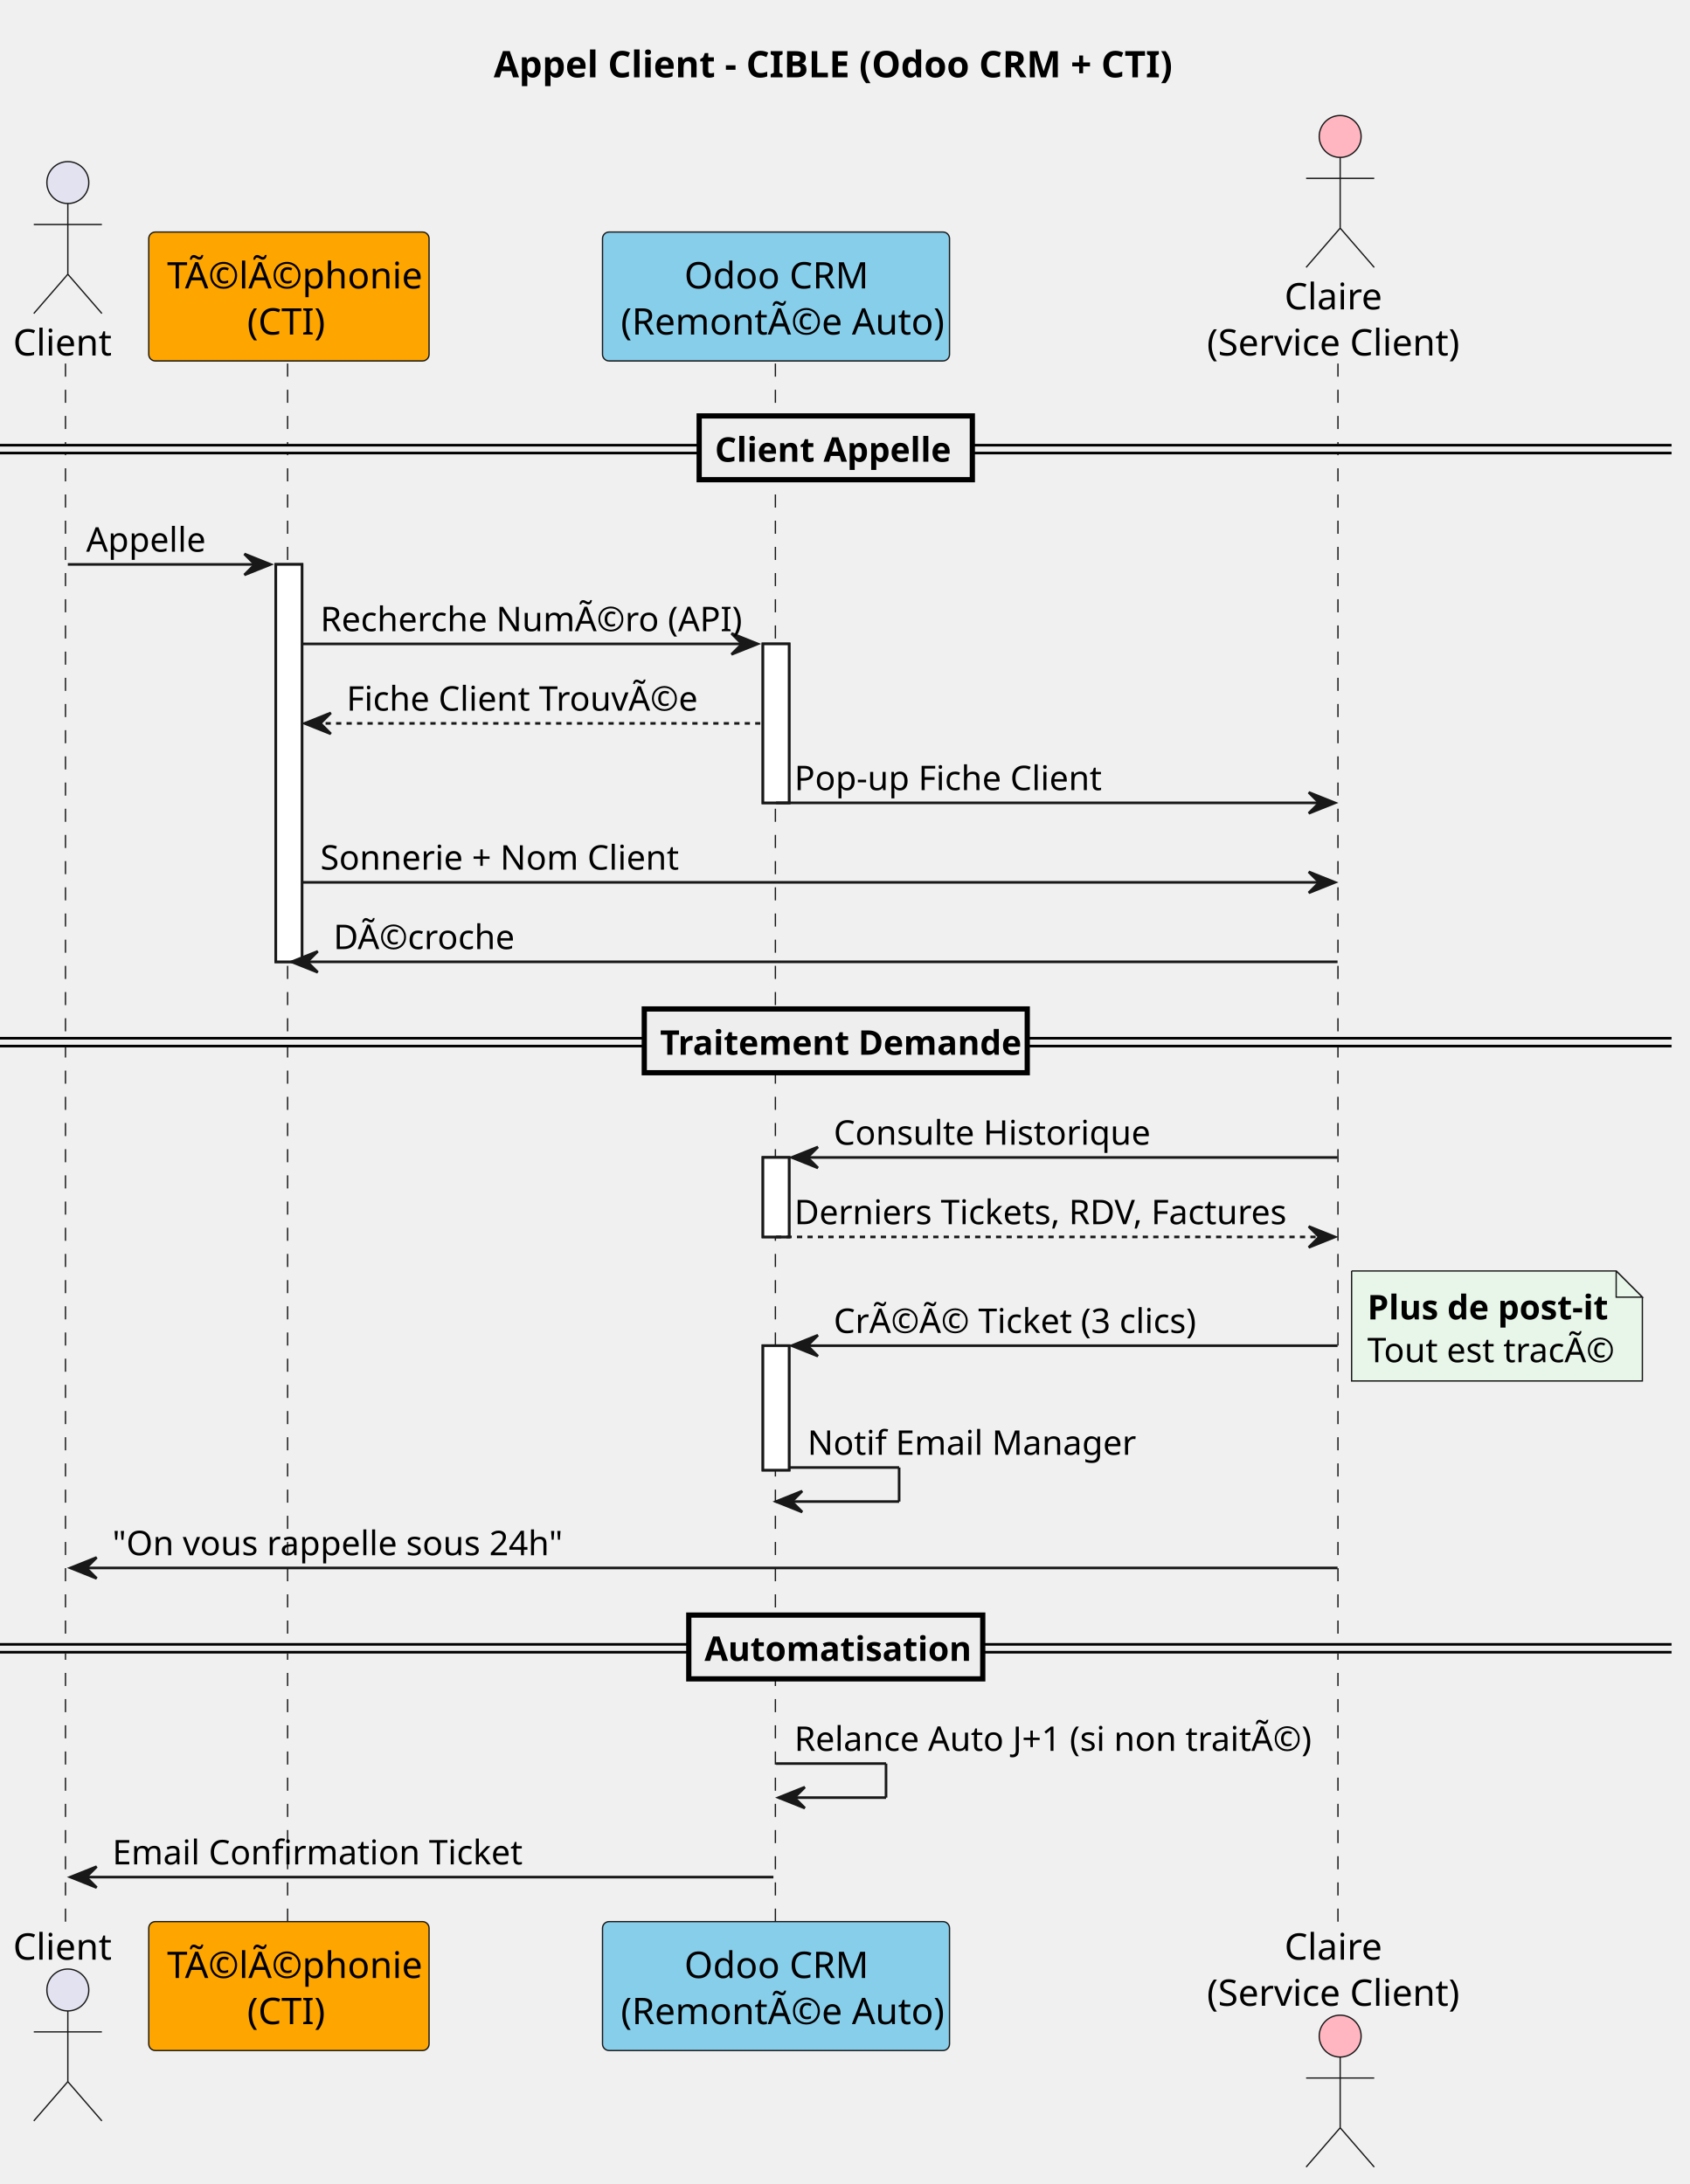
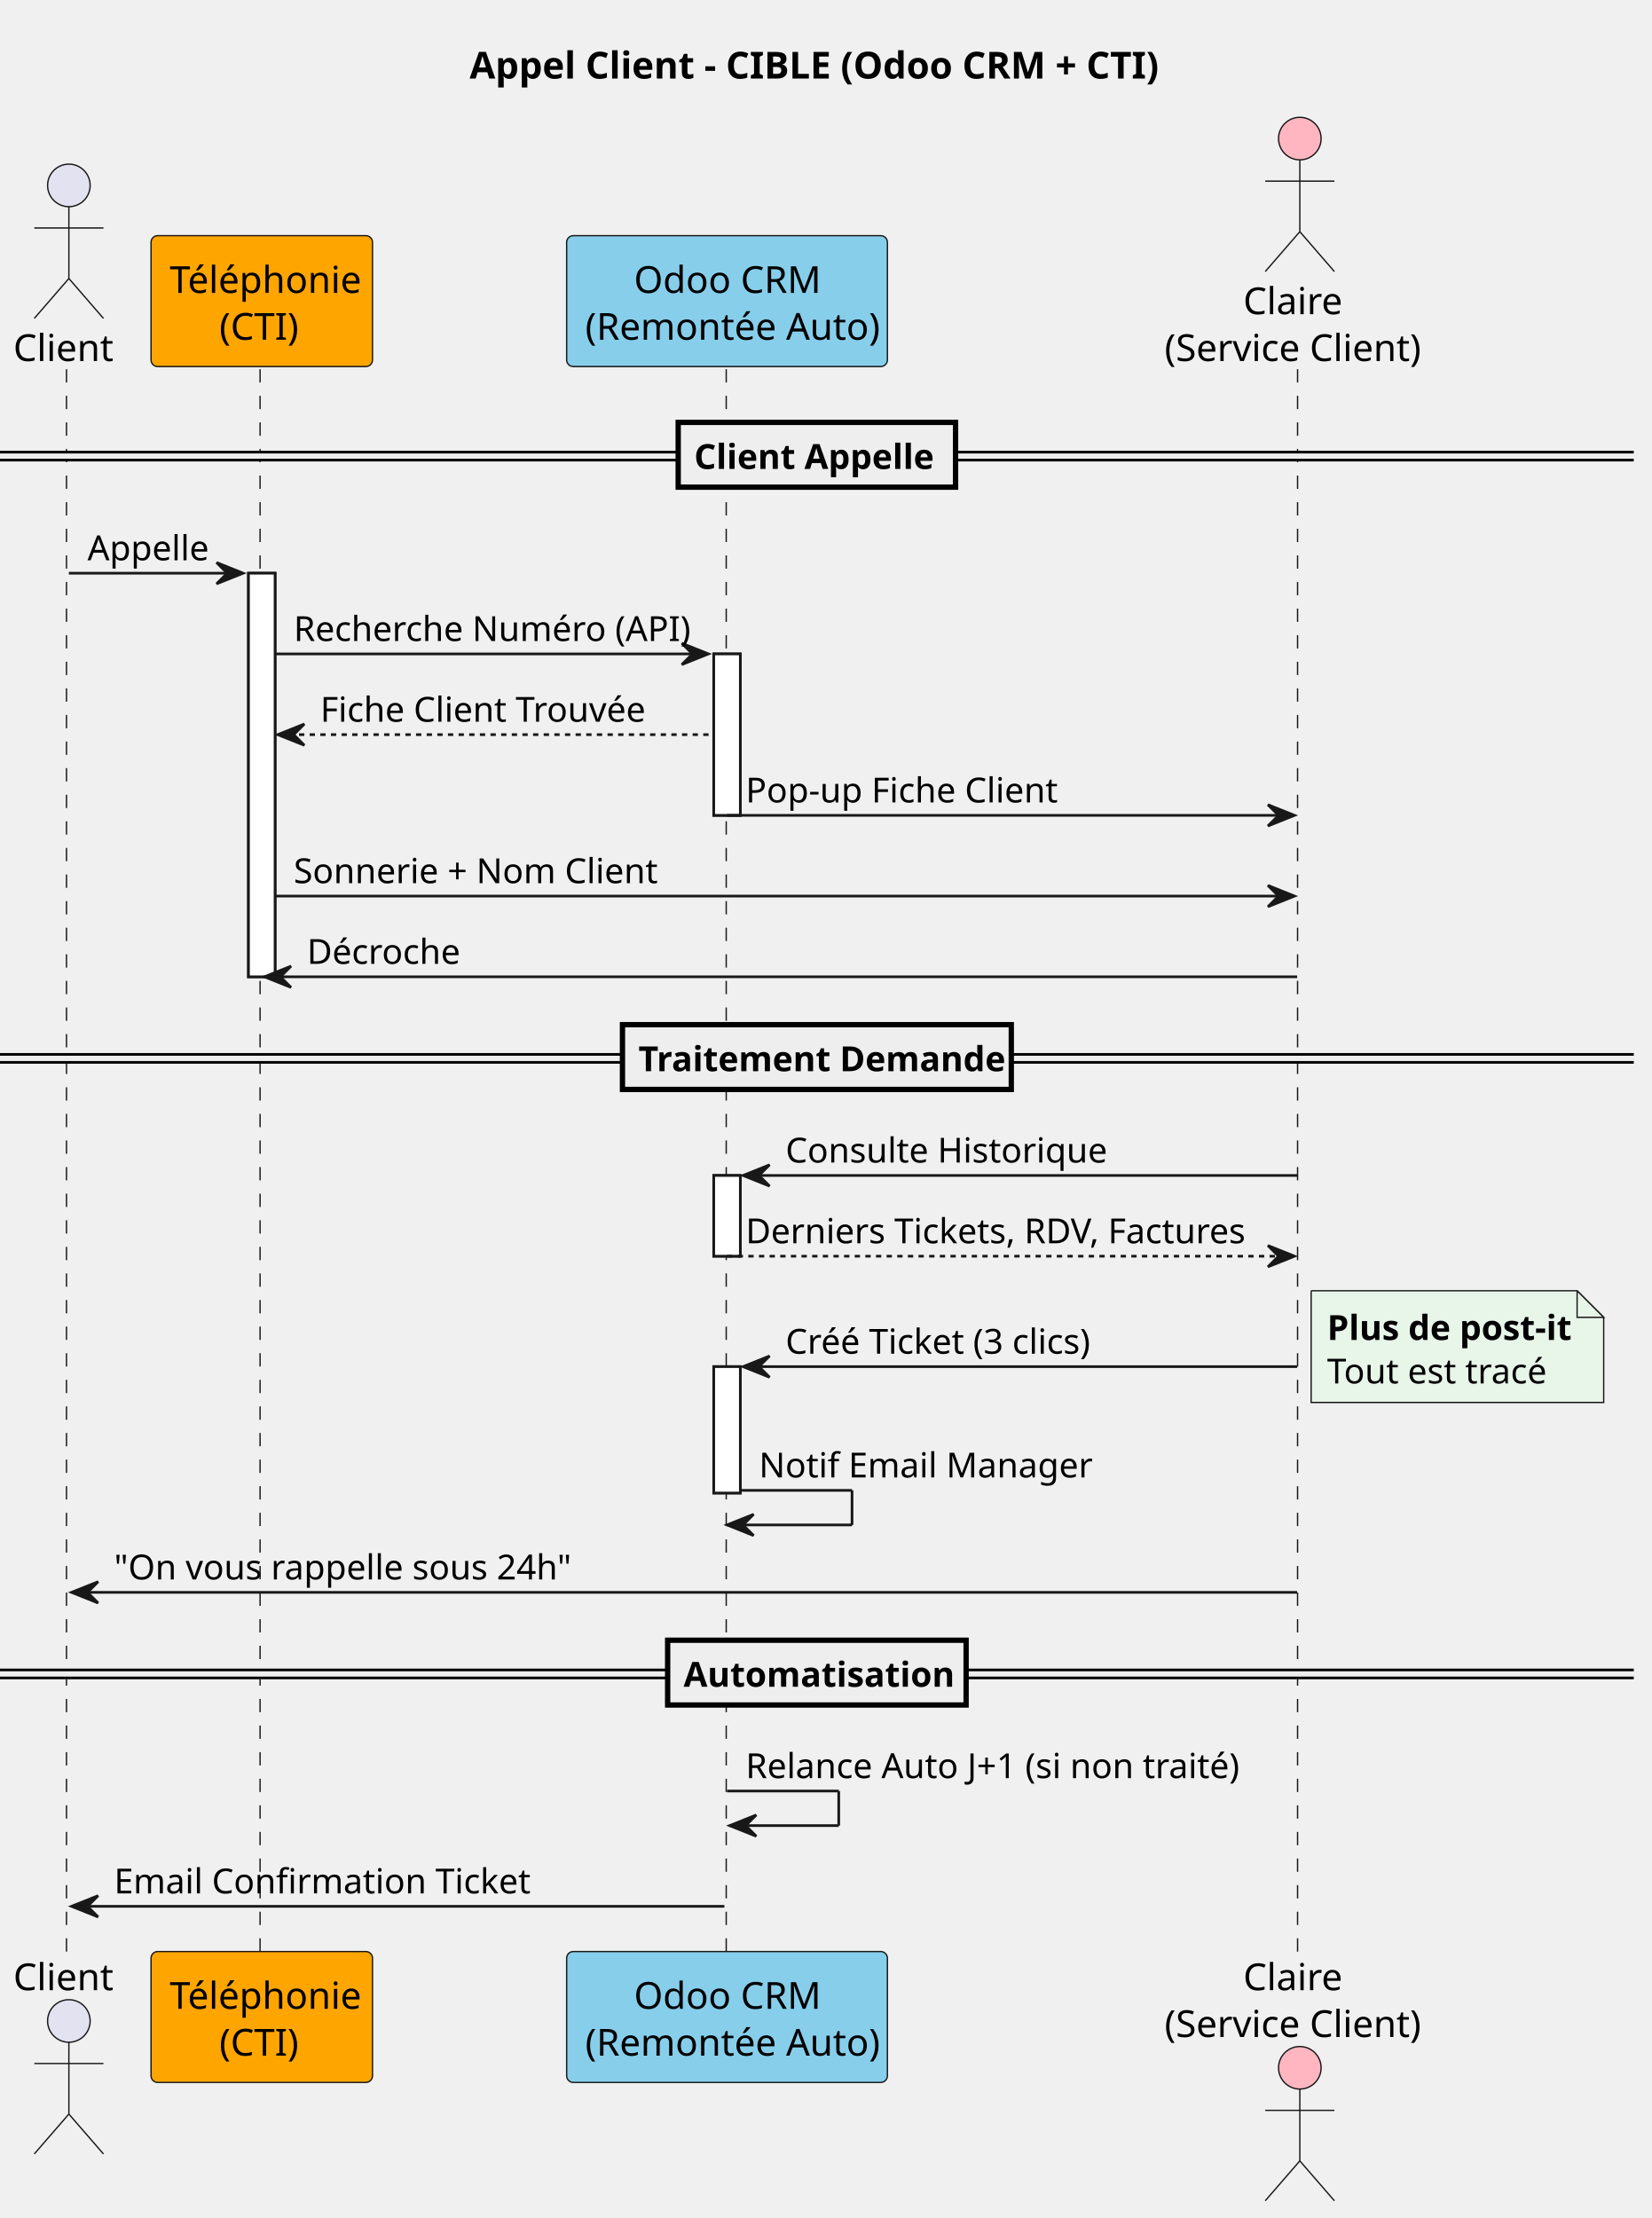
- <svg xmlns="http://www.w3.org/2000/svg" contentStyleType="text/css" height="834px" preserveAspectRatio="none" style="width:645px;height:834px;background:#FFFFFF;" version="1.1" viewBox="0 0 645 834" width="645px" zoomAndPan="magnify">
+ <svg xmlns="http://www.w3.org/2000/svg" contentStyleType="text/css" height="834px" preserveAspectRatio="none" style="width:621px;height:834px;background:#FFFFFF;" version="1.1" viewBox="0 0 621 834" width="621px" zoomAndPan="magnify">
  <defs />
  <g>
-     <text fill="#000000" font-family="sans-serif" font-size="14" font-weight="bold" lengthAdjust="spacing" textLength="260.148" x="188.49" y="29.533">Appel Client - CIBLE (Odoo CRM + CTI)</text>
-     <rect fill="#FFFFFF" height="151.758" style="stroke:#181818;stroke-width:1;" width="10" x="105.298" y="215.531" />
-     <rect fill="#FFFFFF" height="60.703" style="stroke:#181818;stroke-width:1;" width="10" x="291.256" y="245.883" />
-     <rect fill="#FFFFFF" height="30.352" style="stroke:#181818;stroke-width:1;" width="10" x="291.256" y="441.992" />
-     <rect fill="#FFFFFF" height="47.527" style="stroke:#181818;stroke-width:1;" width="10" x="291.256" y="513.871" />
+     <text fill="#000000" font-family="sans-serif" font-size="14" font-weight="bold" lengthAdjust="spacing" textLength="260.148" x="176.577" y="29.533">Appel Client - CIBLE (Odoo CRM + CTI)</text>
+     <rect fill="#FFFFFF" height="151.758" style="stroke:#181818;stroke-width:1;" width="10" x="93.431" y="215.531" />
+     <rect fill="#FFFFFF" height="60.703" style="stroke:#181818;stroke-width:1;" width="10" x="268.37" y="245.883" />
+     <rect fill="#FFFFFF" height="30.352" style="stroke:#181818;stroke-width:1;" width="10" x="268.37" y="441.992" />
+     <rect fill="#FFFFFF" height="47.527" style="stroke:#181818;stroke-width:1;" width="10" x="268.37" y="513.871" />
    <line style="stroke:#181818;stroke-width:0.5;stroke-dasharray:5.0,5.0;" x1="25" x2="25" y1="138.828" y2="734.805" />
-     <line style="stroke:#181818;stroke-width:0.5;stroke-dasharray:5.0,5.0;" x1="109.793" x2="109.793" y1="138.828" y2="734.805" />
-     <line style="stroke:#181818;stroke-width:0.5;stroke-dasharray:5.0,5.0;" x1="296.019" x2="296.019" y1="138.828" y2="734.805" />
-     <line style="stroke:#181818;stroke-width:0.5;stroke-dasharray:5.0,5.0;" x1="510.785" x2="510.785" y1="138.828" y2="734.805" />
+     <line style="stroke:#181818;stroke-width:0.5;stroke-dasharray:5.0,5.0;" x1="97.793" x2="97.793" y1="138.828" y2="734.805" />
+     <line style="stroke:#181818;stroke-width:0.5;stroke-dasharray:5.0,5.0;" x1="273.066" x2="273.066" y1="138.828" y2="734.805" />
+     <line style="stroke:#181818;stroke-width:0.5;stroke-dasharray:5.0,5.0;" x1="487.898" x2="487.898" y1="138.828" y2="734.805" />
    <text fill="#000000" font-family="sans-serif" font-size="14" lengthAdjust="spacing" textLength="35.793" x="5" y="135.752">Client</text>
    <ellipse cx="25.896" cy="69.719" fill="#E2E2F0" rx="8" ry="8" style="stroke:#181818;stroke-width:0.5;" />
    <path d="M25.896,77.719 L25.896,104.719 M12.896,85.719 L38.897,85.719 M25.896,104.719 L12.896,119.719 M25.896,104.719 L38.897,119.719 " fill="none" style="stroke:#181818;stroke-width:0.5;" />
    <text fill="#000000" font-family="sans-serif" font-size="14" lengthAdjust="spacing" textLength="35.793" x="5" y="748.338">Client</text>
    <ellipse cx="25.896" cy="759.914" fill="#E2E2F0" rx="8" ry="8" style="stroke:#181818;stroke-width:0.5;" />
    <path d="M25.896,767.914 L25.896,794.914 M12.896,775.914 L38.897,775.914 M25.896,794.914 L12.896,809.914 M25.896,794.914 L38.897,809.914 " fill="none" style="stroke:#181818;stroke-width:0.5;" />
-     <rect fill="#FFA500" height="49.219" rx="2.5" ry="2.5" style="stroke:#181818;stroke-width:0.5;" width="107.01" x="56.793" y="88.609" />
-     <text fill="#000000" font-family="sans-serif" font-size="14" lengthAdjust="spacing" textLength="93.01" x="63.793" y="110.143">TÃ©lÃ©phonie</text>
-     <text fill="#000000" font-family="sans-serif" font-size="14" lengthAdjust="spacing" textLength="31.876" x="94.36" y="127.752">(CTI)</text>
-     <rect fill="#FFA500" height="49.219" rx="2.5" ry="2.5" style="stroke:#181818;stroke-width:0.5;" width="107.01" x="56.793" y="733.805" />
-     <text fill="#000000" font-family="sans-serif" font-size="14" lengthAdjust="spacing" textLength="93.01" x="63.793" y="755.338">TÃ©lÃ©phonie</text>
-     <text fill="#000000" font-family="sans-serif" font-size="14" lengthAdjust="spacing" textLength="31.876" x="94.36" y="772.947">(CTI)</text>
-     <rect fill="#87CEEB" height="49.219" rx="2.5" ry="2.5" style="stroke:#181818;stroke-width:0.5;" width="132.474" x="230.019" y="88.609" />
-     <text fill="#000000" font-family="sans-serif" font-size="14" lengthAdjust="spacing" textLength="70.02" x="261.246" y="110.143">Odoo CRM</text>
-     <text fill="#000000" font-family="sans-serif" font-size="14" lengthAdjust="spacing" textLength="118.474" x="237.019" y="127.752">(RemontÃ©e Auto)</text>
-     <rect fill="#87CEEB" height="49.219" rx="2.5" ry="2.5" style="stroke:#181818;stroke-width:0.5;" width="132.474" x="230.019" y="733.805" />
-     <text fill="#000000" font-family="sans-serif" font-size="14" lengthAdjust="spacing" textLength="70.02" x="261.246" y="755.338">Odoo CRM</text>
-     <text fill="#000000" font-family="sans-serif" font-size="14" lengthAdjust="spacing" textLength="118.474" x="237.019" y="772.947">(RemontÃ©e Auto)</text>
-     <text fill="#000000" font-family="sans-serif" font-size="14" lengthAdjust="spacing" textLength="36.565" x="490.347" y="118.143">Claire</text>
-     <text fill="#000000" font-family="sans-serif" font-size="14" lengthAdjust="spacing" textLength="95.689" x="460.785" y="135.752">(Service Client)</text>
-     <ellipse cx="511.63" cy="52.109" fill="#FFB6C1" rx="8" ry="8" style="stroke:#181818;stroke-width:0.5;" />
-     <path d="M511.63,60.109 L511.63,87.109 M498.63,68.109 L524.63,68.109 M511.63,87.109 L498.63,102.109 M511.63,87.109 L524.63,102.109 " fill="none" style="stroke:#181818;stroke-width:0.5;" />
-     <text fill="#000000" font-family="sans-serif" font-size="14" lengthAdjust="spacing" textLength="36.565" x="490.347" y="748.338">Claire</text>
-     <text fill="#000000" font-family="sans-serif" font-size="14" lengthAdjust="spacing" textLength="95.689" x="460.785" y="765.947">(Service Client)</text>
-     <ellipse cx="511.63" cy="777.523" fill="#FFB6C1" rx="8" ry="8" style="stroke:#181818;stroke-width:0.5;" />
-     <path d="M511.63,785.523 L511.63,812.523 M498.63,793.523 L524.63,793.523 M511.63,812.523 L498.63,827.523 M511.63,812.523 L524.63,827.523 " fill="none" style="stroke:#181818;stroke-width:0.5;" />
-     <rect fill="#FFFFFF" height="151.758" style="stroke:#181818;stroke-width:1;" width="10" x="105.298" y="215.531" />
-     <rect fill="#FFFFFF" height="60.703" style="stroke:#181818;stroke-width:1;" width="10" x="291.256" y="245.883" />
-     <rect fill="#FFFFFF" height="30.352" style="stroke:#181818;stroke-width:1;" width="10" x="291.256" y="441.992" />
-     <rect fill="#FFFFFF" height="47.527" style="stroke:#181818;stroke-width:1;" width="10" x="291.256" y="513.871" />
-     <rect fill="#EEEEEE" height="3" style="stroke:#EEEEEE;stroke-width:1;" width="638.128" x="0" y="170.004" />
-     <line style="stroke:#000000;stroke-width:1;" x1="0" x2="638.128" y1="170.004" y2="170.004" />
-     <line style="stroke:#000000;stroke-width:1;" x1="0" x2="638.128" y1="173.004" y2="173.004" />
-     <rect fill="#EEEEEE" height="24.352" style="stroke:#000000;stroke-width:2;" width="104.289" x="266.92" y="158.828" />
-     <text fill="#000000" font-family="sans-serif" font-size="13" font-weight="bold" lengthAdjust="spacing" textLength="86.677" x="272.92" y="176.323">Client Appelle</text>
-     <polygon fill="#181818" points="93.298,211.531,103.298,215.531,93.298,219.531,97.298,215.531" style="stroke:#181818;stroke-width:1;" />
-     <line style="stroke:#181818;stroke-width:1;" x1="25.896" x2="99.298" y1="215.531" y2="215.531" />
+     <rect fill="#FFA500" height="49.219" rx="2.5" ry="2.5" style="stroke:#181818;stroke-width:0.5;" width="83.275" x="56.793" y="88.609" />
+     <text fill="#000000" font-family="sans-serif" font-size="14" lengthAdjust="spacing" textLength="69.275" x="63.793" y="110.143">Téléphonie</text>
+     <text fill="#000000" font-family="sans-serif" font-size="14" lengthAdjust="spacing" textLength="31.876" x="82.493" y="127.752">(CTI)</text>
+     <rect fill="#FFA500" height="49.219" rx="2.5" ry="2.5" style="stroke:#181818;stroke-width:0.5;" width="83.275" x="56.793" y="733.805" />
+     <text fill="#000000" font-family="sans-serif" font-size="14" lengthAdjust="spacing" textLength="69.275" x="63.793" y="755.338">Téléphonie</text>
+     <text fill="#000000" font-family="sans-serif" font-size="14" lengthAdjust="spacing" textLength="31.876" x="82.493" y="772.947">(CTI)</text>
+     <rect fill="#87CEEB" height="49.219" rx="2.5" ry="2.5" style="stroke:#181818;stroke-width:0.5;" width="120.606" x="213.066" y="88.609" />
+     <text fill="#000000" font-family="sans-serif" font-size="14" lengthAdjust="spacing" textLength="70.02" x="238.359" y="110.143">Odoo CRM</text>
+     <text fill="#000000" font-family="sans-serif" font-size="14" lengthAdjust="spacing" textLength="106.606" x="220.066" y="127.752">(Remontée Auto)</text>
+     <rect fill="#87CEEB" height="49.219" rx="2.5" ry="2.5" style="stroke:#181818;stroke-width:0.5;" width="120.606" x="213.066" y="733.805" />
+     <text fill="#000000" font-family="sans-serif" font-size="14" lengthAdjust="spacing" textLength="70.02" x="238.359" y="755.338">Odoo CRM</text>
+     <text fill="#000000" font-family="sans-serif" font-size="14" lengthAdjust="spacing" textLength="106.606" x="220.066" y="772.947">(Remontée Auto)</text>
+     <text fill="#000000" font-family="sans-serif" font-size="14" lengthAdjust="spacing" textLength="36.565" x="467.46" y="118.143">Claire</text>
+     <text fill="#000000" font-family="sans-serif" font-size="14" lengthAdjust="spacing" textLength="95.689" x="437.898" y="135.752">(Service Client)</text>
+     <ellipse cx="488.743" cy="52.109" fill="#FFB6C1" rx="8" ry="8" style="stroke:#181818;stroke-width:0.5;" />
+     <path d="M488.743,60.109 L488.743,87.109 M475.743,68.109 L501.743,68.109 M488.743,87.109 L475.743,102.109 M488.743,87.109 L501.743,102.109 " fill="none" style="stroke:#181818;stroke-width:0.5;" />
+     <text fill="#000000" font-family="sans-serif" font-size="14" lengthAdjust="spacing" textLength="36.565" x="467.46" y="748.338">Claire</text>
+     <text fill="#000000" font-family="sans-serif" font-size="14" lengthAdjust="spacing" textLength="95.689" x="437.898" y="765.947">(Service Client)</text>
+     <ellipse cx="488.743" cy="777.523" fill="#FFB6C1" rx="8" ry="8" style="stroke:#181818;stroke-width:0.5;" />
+     <path d="M488.743,785.523 L488.743,812.523 M475.743,793.523 L501.743,793.523 M488.743,812.523 L475.743,827.523 M488.743,812.523 L501.743,827.523 " fill="none" style="stroke:#181818;stroke-width:0.5;" />
+     <rect fill="#FFFFFF" height="151.758" style="stroke:#181818;stroke-width:1;" width="10" x="93.431" y="215.531" />
+     <rect fill="#FFFFFF" height="60.703" style="stroke:#181818;stroke-width:1;" width="10" x="268.37" y="245.883" />
+     <rect fill="#FFFFFF" height="30.352" style="stroke:#181818;stroke-width:1;" width="10" x="268.37" y="441.992" />
+     <rect fill="#FFFFFF" height="47.527" style="stroke:#181818;stroke-width:1;" width="10" x="268.37" y="513.871" />
+     <rect fill="#EEEEEE" height="3" style="stroke:#EEEEEE;stroke-width:1;" width="614.302" x="0" y="170.004" />
+     <line style="stroke:#000000;stroke-width:1;" x1="0" x2="614.302" y1="170.004" y2="170.004" />
+     <line style="stroke:#000000;stroke-width:1;" x1="0" x2="614.302" y1="173.004" y2="173.004" />
+     <rect fill="#EEEEEE" height="24.352" style="stroke:#000000;stroke-width:2;" width="104.289" x="255.007" y="158.828" />
+     <text fill="#000000" font-family="sans-serif" font-size="13" font-weight="bold" lengthAdjust="spacing" textLength="86.677" x="261.007" y="176.323">Client Appelle</text>
+     <polygon fill="#181818" points="81.431,211.531,91.431,215.531,81.431,219.531,85.431,215.531" style="stroke:#181818;stroke-width:1;" />
+     <line style="stroke:#181818;stroke-width:1;" x1="25.896" x2="87.431" y1="215.531" y2="215.531" />
    <text fill="#000000" font-family="sans-serif" font-size="13" lengthAdjust="spacing" textLength="43.367" x="32.897" y="210.675">Appelle</text>
-     <polygon fill="#181818" points="279.256,241.883,289.256,245.883,279.256,249.883,283.256,245.883" style="stroke:#181818;stroke-width:1;" />
-     <line style="stroke:#181818;stroke-width:1;" x1="115.298" x2="285.256" y1="245.883" y2="245.883" />
-     <text fill="#000000" font-family="sans-serif" font-size="13" lengthAdjust="spacing" textLength="156.958" x="122.298" y="241.026">Recherche NumÃ©ro (API)</text>
-     <polygon fill="#181818" points="126.298,272.234,116.298,276.234,126.298,280.234,122.298,276.234" style="stroke:#181818;stroke-width:1;" />
-     <line style="stroke:#181818;stroke-width:1;stroke-dasharray:2.0,2.0;" x1="120.298" x2="290.256" y1="276.234" y2="276.234" />
-     <text fill="#000000" font-family="sans-serif" font-size="13" lengthAdjust="spacing" textLength="130.958" x="132.298" y="271.378">Fiche Client TrouvÃ©e</text>
-     <polygon fill="#181818" points="499.63,302.586,509.63,306.586,499.63,310.586,503.63,306.586" style="stroke:#181818;stroke-width:1;" />
-     <line style="stroke:#181818;stroke-width:1;" x1="296.256" x2="505.63" y1="306.586" y2="306.586" />
-     <text fill="#000000" font-family="sans-serif" font-size="13" lengthAdjust="spacing" textLength="114.169" x="303.256" y="301.729">Pop-up Fiche Client</text>
-     <polygon fill="#181818" points="499.63,332.938,509.63,336.938,499.63,340.938,503.63,336.938" style="stroke:#181818;stroke-width:1;" />
-     <line style="stroke:#181818;stroke-width:1;" x1="115.298" x2="505.63" y1="336.938" y2="336.938" />
-     <text fill="#000000" font-family="sans-serif" font-size="13" lengthAdjust="spacing" textLength="131.149" x="122.298" y="332.081">Sonnerie + Nom Client</text>
-     <polygon fill="#181818" points="121.298,363.289,111.298,367.289,121.298,371.289,117.298,367.289" style="stroke:#181818;stroke-width:1;" />
-     <line style="stroke:#181818;stroke-width:1;" x1="115.298" x2="510.63" y1="367.289" y2="367.289" />
-     <text fill="#000000" font-family="sans-serif" font-size="13" lengthAdjust="spacing" textLength="66.657" x="127.298" y="362.433">DÃ©croche</text>
-     <rect fill="#EEEEEE" height="3" style="stroke:#EEEEEE;stroke-width:1;" width="638.128" x="0" y="396.465" />
-     <line style="stroke:#000000;stroke-width:1;" x1="0" x2="638.128" y1="396.465" y2="396.465" />
-     <line style="stroke:#000000;stroke-width:1;" x1="0" x2="638.128" y1="399.465" y2="399.465" />
-     <rect fill="#EEEEEE" height="24.352" style="stroke:#000000;stroke-width:2;" width="146.203" x="245.963" y="385.289" />
-     <text fill="#000000" font-family="sans-serif" font-size="13" font-weight="bold" lengthAdjust="spacing" textLength="128.591" x="251.963" y="402.784">Traitement Demande</text>
-     <polygon fill="#181818" points="312.256,437.992,302.256,441.992,312.256,445.992,308.256,441.992" style="stroke:#181818;stroke-width:1;" />
-     <line style="stroke:#181818;stroke-width:1;" x1="306.256" x2="510.63" y1="441.992" y2="441.992" />
-     <text fill="#000000" font-family="sans-serif" font-size="13" lengthAdjust="spacing" textLength="113.445" x="318.256" y="437.136">Consulte Historique</text>
-     <polygon fill="#181818" points="499.63,468.344,509.63,472.344,499.63,476.344,503.63,472.344" style="stroke:#181818;stroke-width:1;" />
-     <line style="stroke:#181818;stroke-width:1;stroke-dasharray:2.0,2.0;" x1="296.256" x2="505.63" y1="472.344" y2="472.344" />
-     <text fill="#000000" font-family="sans-serif" font-size="13" lengthAdjust="spacing" textLength="186.374" x="303.256" y="467.487">Derniers Tickets, RDV, Factures</text>
-     <polygon fill="#181818" points="312.256,509.871,302.256,513.871,312.256,517.871,308.256,513.871" style="stroke:#181818;stroke-width:1;" />
-     <line style="stroke:#181818;stroke-width:1;" x1="306.256" x2="510.63" y1="513.871" y2="513.871" />
-     <text fill="#000000" font-family="sans-serif" font-size="13" lengthAdjust="spacing" textLength="136.887" x="318.256" y="509.015">CrÃ©Ã© Ticket (3 clics)</text>
-     <path d="M516,485.344 L516,527.344 L627,527.344 L627,495.344 L617,485.344 L516,485.344 " fill="#E8F5E9" style="stroke:#181818;stroke-width:0.5;" />
-     <path d="M617,485.344 L617,495.344 L627,495.344 L617,485.344 " fill="#E8F5E9" style="stroke:#181818;stroke-width:0.5;" />
-     <text fill="#000000" font-family="sans-serif" font-size="13" font-weight="bold" lengthAdjust="spacing" textLength="89.559" x="522" y="503.839">Plus de post-it</text>
-     <text fill="#000000" font-family="sans-serif" font-size="13" lengthAdjust="spacing" textLength="90.499" x="522" y="520.19">Tout est tracÃ©</text>
-     <line style="stroke:#181818;stroke-width:1;" x1="301.256" x2="343.256" y1="560.398" y2="560.398" />
-     <line style="stroke:#181818;stroke-width:1;" x1="343.256" x2="343.256" y1="560.398" y2="573.398" />
-     <line style="stroke:#181818;stroke-width:1;" x1="296.256" x2="343.256" y1="573.398" y2="573.398" />
-     <polygon fill="#181818" points="306.256,569.398,296.256,573.398,306.256,577.398,302.256,573.398" style="stroke:#181818;stroke-width:1;" />
-     <text fill="#000000" font-family="sans-serif" font-size="13" lengthAdjust="spacing" textLength="117.768" x="308.256" y="555.542">Notif Email Manager</text>
+     <polygon fill="#181818" points="256.37,241.883,266.37,245.883,256.37,249.883,260.37,245.883" style="stroke:#181818;stroke-width:1;" />
+     <line style="stroke:#181818;stroke-width:1;" x1="103.431" x2="262.37" y1="245.883" y2="245.883" />
+     <text fill="#000000" font-family="sans-serif" font-size="13" lengthAdjust="spacing" textLength="145.939" x="110.431" y="241.026">Recherche Numéro (API)</text>
+     <polygon fill="#181818" points="114.431,272.234,104.431,276.234,114.431,280.234,110.431,276.234" style="stroke:#181818;stroke-width:1;" />
+     <line style="stroke:#181818;stroke-width:1;stroke-dasharray:2.0,2.0;" x1="108.431" x2="267.37" y1="276.234" y2="276.234" />
+     <text fill="#000000" font-family="sans-serif" font-size="13" lengthAdjust="spacing" textLength="119.939" x="120.431" y="271.378">Fiche Client Trouvée</text>
+     <polygon fill="#181818" points="476.743,302.586,486.743,306.586,476.743,310.586,480.743,306.586" style="stroke:#181818;stroke-width:1;" />
+     <line style="stroke:#181818;stroke-width:1;" x1="273.37" x2="482.743" y1="306.586" y2="306.586" />
+     <text fill="#000000" font-family="sans-serif" font-size="13" lengthAdjust="spacing" textLength="114.169" x="280.37" y="301.729">Pop-up Fiche Client</text>
+     <polygon fill="#181818" points="476.743,332.938,486.743,336.938,476.743,340.938,480.743,336.938" style="stroke:#181818;stroke-width:1;" />
+     <line style="stroke:#181818;stroke-width:1;" x1="103.431" x2="482.743" y1="336.938" y2="336.938" />
+     <text fill="#000000" font-family="sans-serif" font-size="13" lengthAdjust="spacing" textLength="131.149" x="110.431" y="332.081">Sonnerie + Nom Client</text>
+     <polygon fill="#181818" points="109.431,363.289,99.431,367.289,109.431,371.289,105.431,367.289" style="stroke:#181818;stroke-width:1;" />
+     <line style="stroke:#181818;stroke-width:1;" x1="103.431" x2="487.743" y1="367.289" y2="367.289" />
+     <text fill="#000000" font-family="sans-serif" font-size="13" lengthAdjust="spacing" textLength="55.637" x="115.431" y="362.433">Décroche</text>
+     <rect fill="#EEEEEE" height="3" style="stroke:#EEEEEE;stroke-width:1;" width="614.302" x="0" y="396.465" />
+     <line style="stroke:#000000;stroke-width:1;" x1="0" x2="614.302" y1="396.465" y2="396.465" />
+     <line style="stroke:#000000;stroke-width:1;" x1="0" x2="614.302" y1="399.465" y2="399.465" />
+     <rect fill="#EEEEEE" height="24.352" style="stroke:#000000;stroke-width:2;" width="146.203" x="234.05" y="385.289" />
+     <text fill="#000000" font-family="sans-serif" font-size="13" font-weight="bold" lengthAdjust="spacing" textLength="128.591" x="240.05" y="402.784">Traitement Demande</text>
+     <polygon fill="#181818" points="289.37,437.992,279.37,441.992,289.37,445.992,285.37,441.992" style="stroke:#181818;stroke-width:1;" />
+     <line style="stroke:#181818;stroke-width:1;" x1="283.37" x2="487.743" y1="441.992" y2="441.992" />
+     <text fill="#000000" font-family="sans-serif" font-size="13" lengthAdjust="spacing" textLength="113.445" x="295.37" y="437.136">Consulte Historique</text>
+     <polygon fill="#181818" points="476.743,468.344,486.743,472.344,476.743,476.344,480.743,472.344" style="stroke:#181818;stroke-width:1;" />
+     <line style="stroke:#181818;stroke-width:1;stroke-dasharray:2.0,2.0;" x1="273.37" x2="482.743" y1="472.344" y2="472.344" />
+     <text fill="#000000" font-family="sans-serif" font-size="13" lengthAdjust="spacing" textLength="186.374" x="280.37" y="467.487">Derniers Tickets, RDV, Factures</text>
+     <polygon fill="#181818" points="289.37,509.871,279.37,513.871,289.37,517.871,285.37,513.871" style="stroke:#181818;stroke-width:1;" />
+     <line style="stroke:#181818;stroke-width:1;" x1="283.37" x2="487.743" y1="513.871" y2="513.871" />
+     <text fill="#000000" font-family="sans-serif" font-size="13" lengthAdjust="spacing" textLength="114.848" x="295.37" y="509.015">Créé Ticket (3 clics)</text>
+     <path d="M493,485.344 L493,527.344 L603,527.344 L603,495.344 L593,485.344 L493,485.344 " fill="#E8F5E9" style="stroke:#181818;stroke-width:0.5;" />
+     <path d="M593,485.344 L593,495.344 L603,495.344 L593,485.344 " fill="#E8F5E9" style="stroke:#181818;stroke-width:0.5;" />
+     <text fill="#000000" font-family="sans-serif" font-size="13" font-weight="bold" lengthAdjust="spacing" textLength="89.559" x="499" y="503.839">Plus de post-it</text>
+     <text fill="#000000" font-family="sans-serif" font-size="13" lengthAdjust="spacing" textLength="79.479" x="499" y="520.19">Tout est tracé</text>
+     <line style="stroke:#181818;stroke-width:1;" x1="278.37" x2="320.37" y1="560.398" y2="560.398" />
+     <line style="stroke:#181818;stroke-width:1;" x1="320.37" x2="320.37" y1="560.398" y2="573.398" />
+     <line style="stroke:#181818;stroke-width:1;" x1="273.37" x2="320.37" y1="573.398" y2="573.398" />
+     <polygon fill="#181818" points="283.37,569.398,273.37,573.398,283.37,577.398,279.37,573.398" style="stroke:#181818;stroke-width:1;" />
+     <text fill="#000000" font-family="sans-serif" font-size="13" lengthAdjust="spacing" textLength="117.768" x="285.37" y="555.542">Notif Email Manager</text>
    <polygon fill="#181818" points="36.897,594.75,26.896,598.75,36.897,602.75,32.897,598.75" style="stroke:#181818;stroke-width:1;" />
-     <line style="stroke:#181818;stroke-width:1;" x1="30.896" x2="510.63" y1="598.75" y2="598.75" />
+     <line style="stroke:#181818;stroke-width:1;" x1="30.896" x2="487.743" y1="598.75" y2="598.75" />
    <text fill="#000000" font-family="sans-serif" font-size="13" lengthAdjust="spacing" textLength="163.884" x="42.897" y="593.894">"On vous rappelle sous 24h"</text>
-     <rect fill="#EEEEEE" height="3" style="stroke:#EEEEEE;stroke-width:1;" width="638.128" x="0" y="627.926" />
-     <line style="stroke:#000000;stroke-width:1;" x1="0" x2="638.128" y1="627.926" y2="627.926" />
-     <line style="stroke:#000000;stroke-width:1;" x1="0" x2="638.128" y1="630.926" y2="630.926" />
-     <rect fill="#EEEEEE" height="24.352" style="stroke:#000000;stroke-width:2;" width="112.224" x="262.952" y="616.75" />
-     <text fill="#000000" font-family="sans-serif" font-size="13" font-weight="bold" lengthAdjust="spacing" textLength="94.612" x="268.952" y="634.245">Automatisation</text>
-     <line style="stroke:#181818;stroke-width:1;" x1="296.256" x2="338.256" y1="673.453" y2="673.453" />
-     <line style="stroke:#181818;stroke-width:1;" x1="338.256" x2="338.256" y1="673.453" y2="686.453" />
-     <line style="stroke:#181818;stroke-width:1;" x1="297.256" x2="338.256" y1="686.453" y2="686.453" />
-     <polygon fill="#181818" points="307.256,682.453,297.256,686.453,307.256,690.453,303.256,686.453" style="stroke:#181818;stroke-width:1;" />
-     <text fill="#000000" font-family="sans-serif" font-size="13" lengthAdjust="spacing" textLength="193.477" x="303.256" y="668.597">Relance Auto J+1 (si non traitÃ©)</text>
+     <rect fill="#EEEEEE" height="3" style="stroke:#EEEEEE;stroke-width:1;" width="614.302" x="0" y="627.926" />
+     <line style="stroke:#000000;stroke-width:1;" x1="0" x2="614.302" y1="627.926" y2="627.926" />
+     <line style="stroke:#000000;stroke-width:1;" x1="0" x2="614.302" y1="630.926" y2="630.926" />
+     <rect fill="#EEEEEE" height="24.352" style="stroke:#000000;stroke-width:2;" width="112.224" x="251.039" y="616.75" />
+     <text fill="#000000" font-family="sans-serif" font-size="13" font-weight="bold" lengthAdjust="spacing" textLength="94.612" x="257.039" y="634.245">Automatisation</text>
+     <line style="stroke:#181818;stroke-width:1;" x1="273.37" x2="315.37" y1="673.453" y2="673.453" />
+     <line style="stroke:#181818;stroke-width:1;" x1="315.37" x2="315.37" y1="673.453" y2="686.453" />
+     <line style="stroke:#181818;stroke-width:1;" x1="274.37" x2="315.37" y1="686.453" y2="686.453" />
+     <polygon fill="#181818" points="284.37,682.453,274.37,686.453,284.37,690.453,280.37,686.453" style="stroke:#181818;stroke-width:1;" />
+     <text fill="#000000" font-family="sans-serif" font-size="13" lengthAdjust="spacing" textLength="182.457" x="280.37" y="668.597">Relance Auto J+1 (si non traité)</text>
    <polygon fill="#181818" points="36.897,712.805,26.896,716.805,36.897,720.805,32.897,716.805" style="stroke:#181818;stroke-width:1;" />
-     <line style="stroke:#181818;stroke-width:1;" x1="30.896" x2="295.256" y1="716.805" y2="716.805" />
+     <line style="stroke:#181818;stroke-width:1;" x1="30.896" x2="272.37" y1="716.805" y2="716.805" />
    <text fill="#000000" font-family="sans-serif" font-size="13" lengthAdjust="spacing" textLength="148.097" x="42.897" y="711.948">Email Confirmation Ticket</text>
  </g>
</svg>
